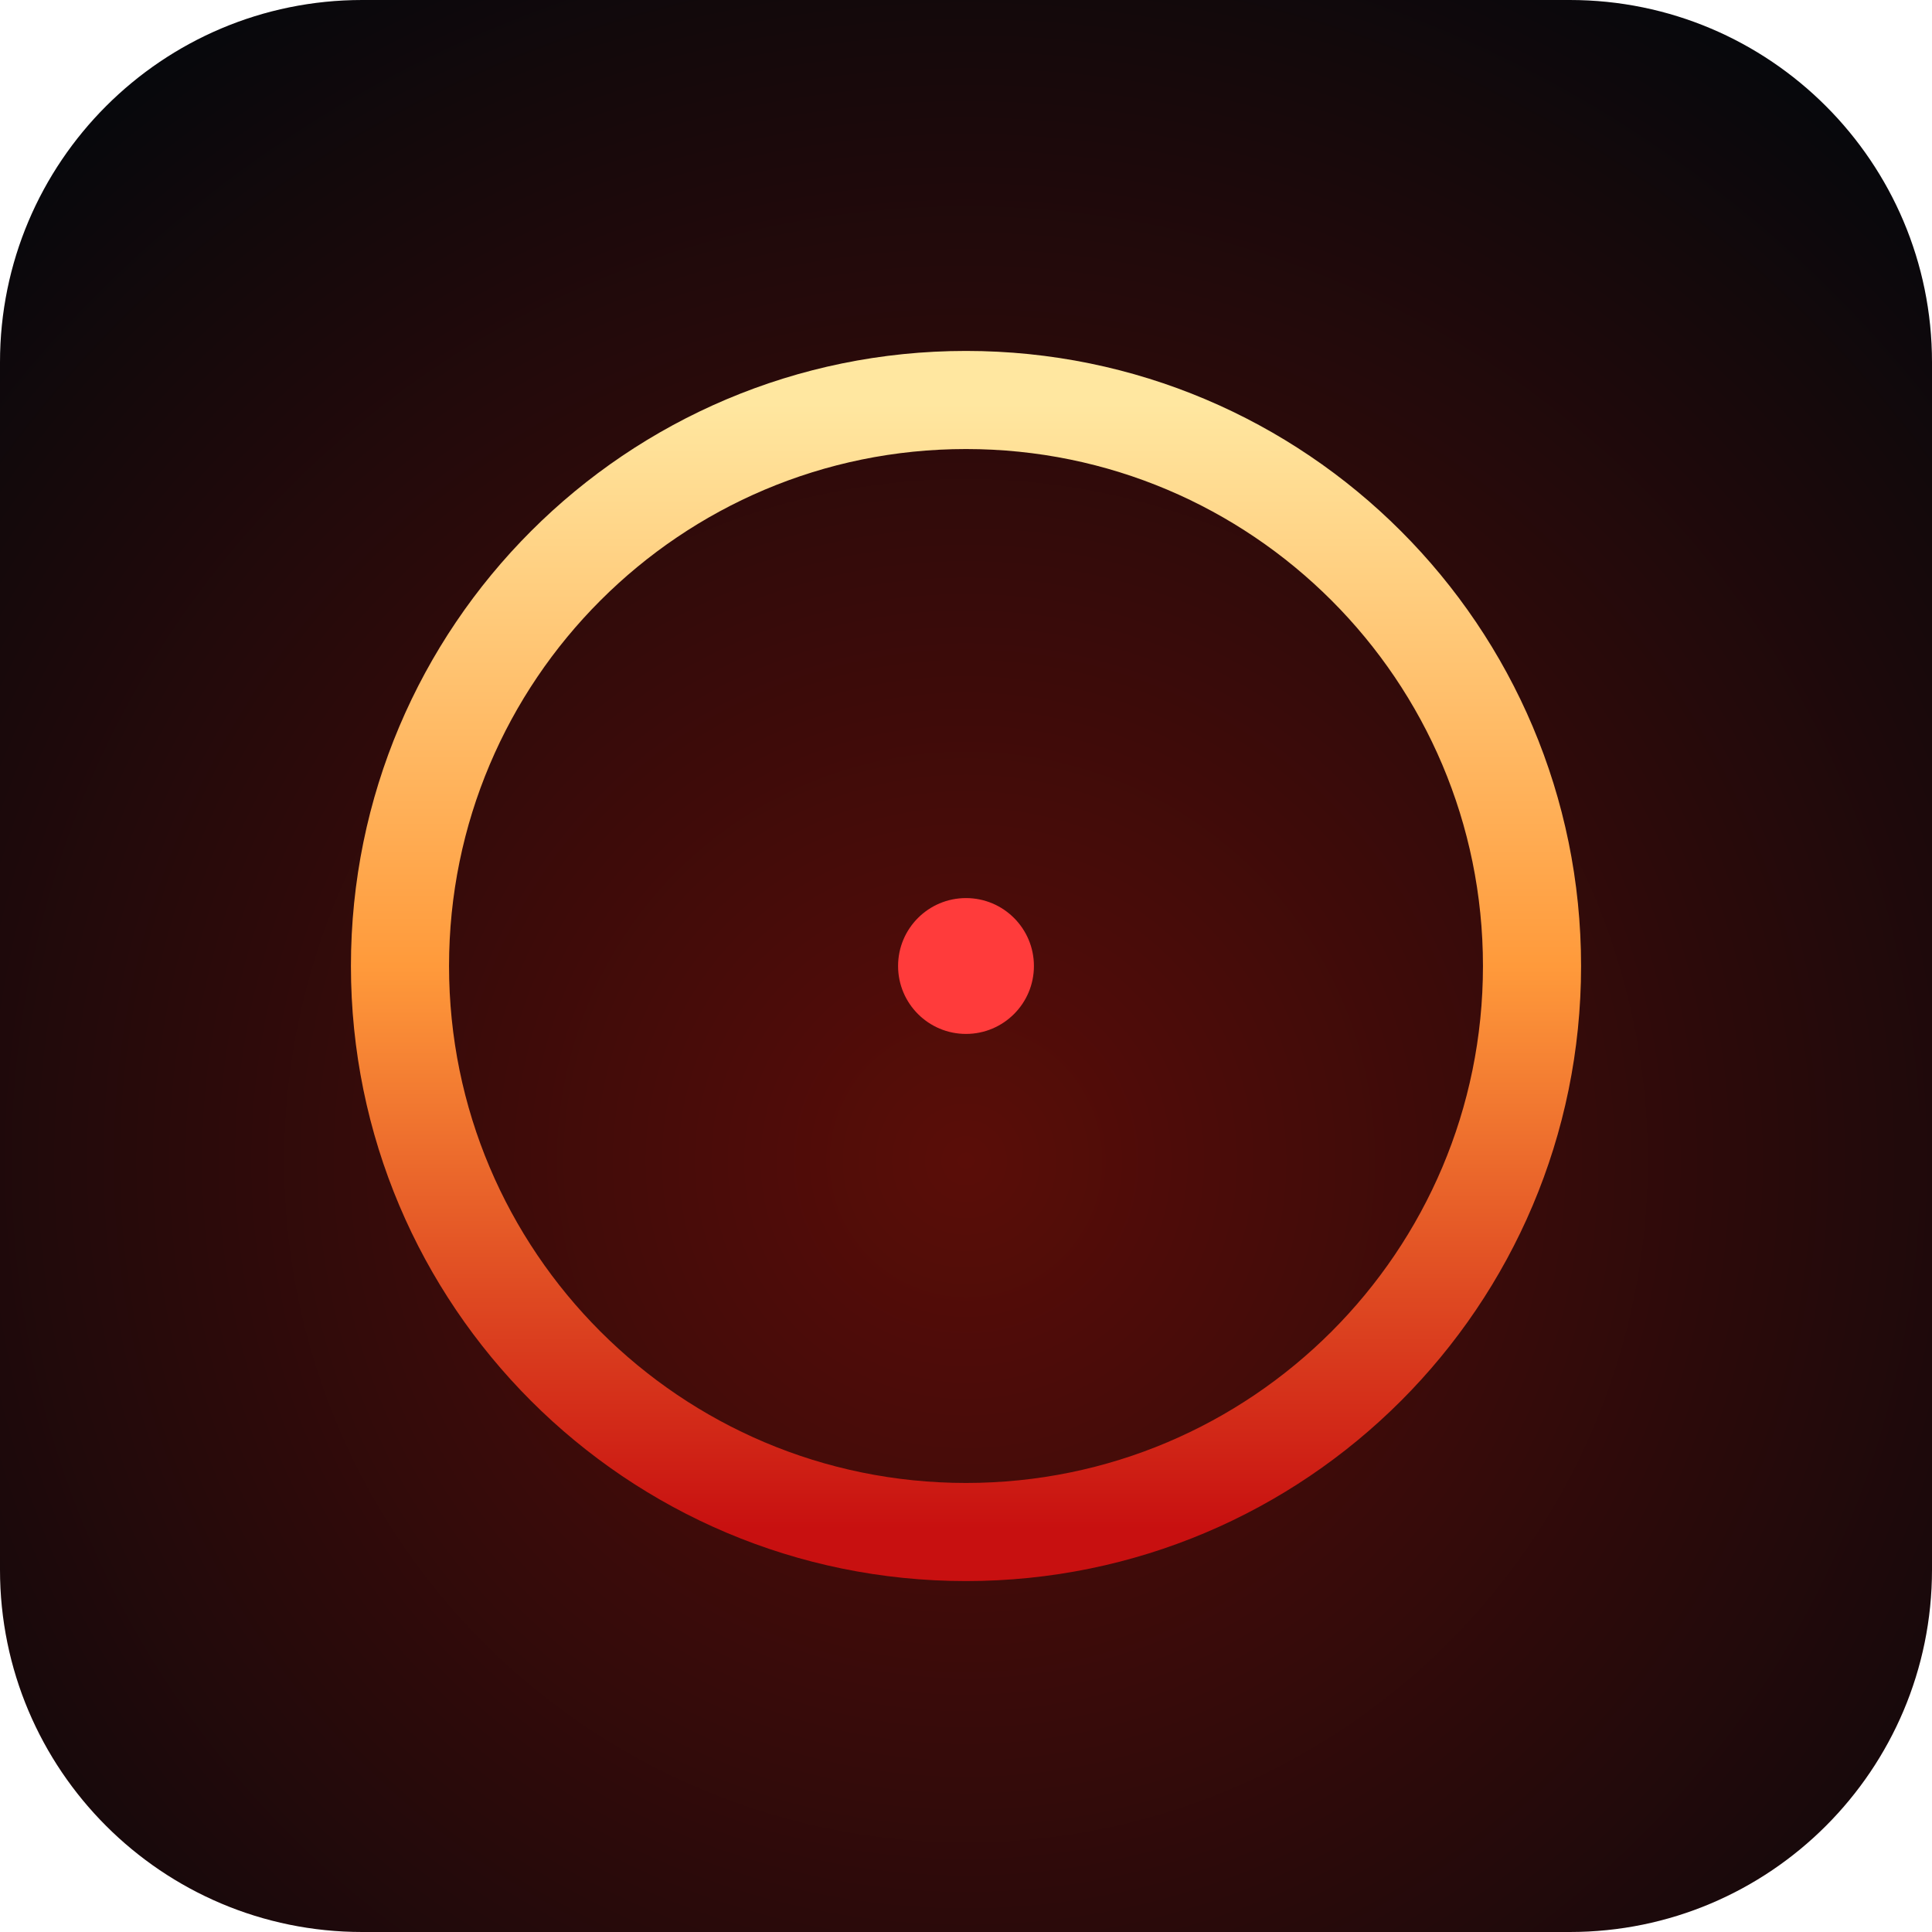
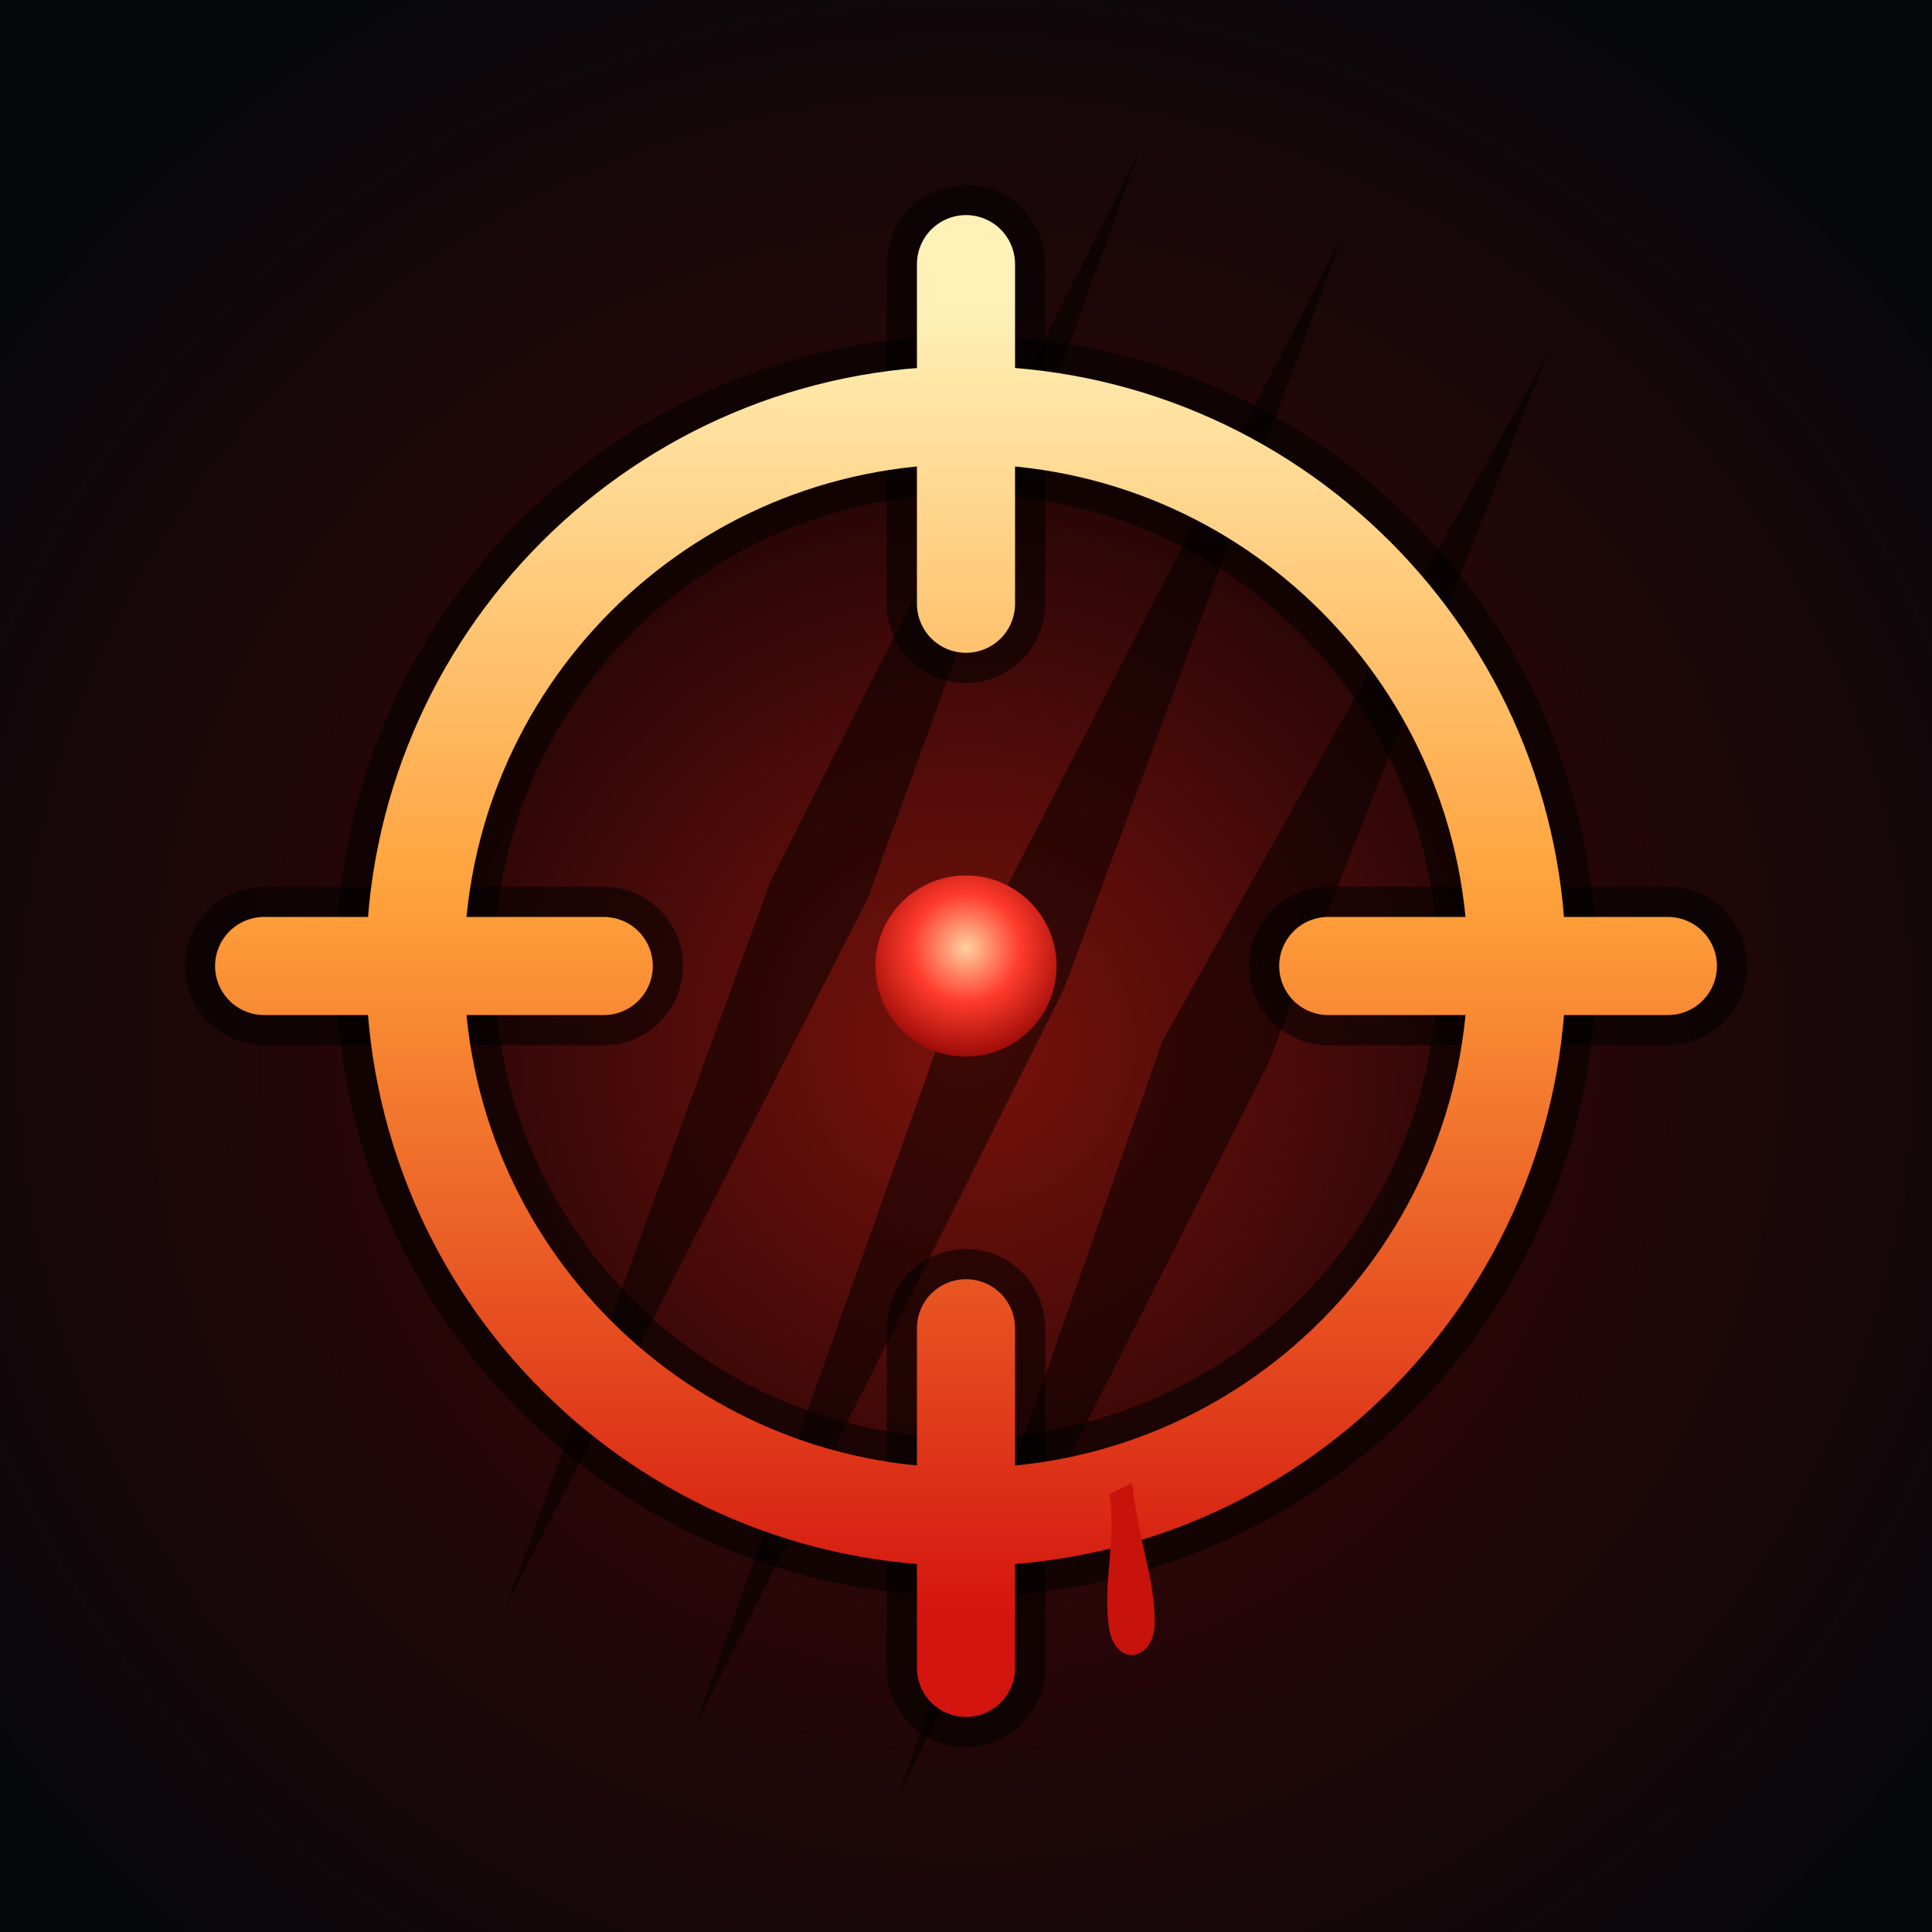
<svg xmlns="http://www.w3.org/2000/svg" viewBox="0 0 512 512">
  <defs>
-     <radialGradient id="bg" cx="50%" cy="60%" r="70%">
-       <stop offset="0" stop-color="#5a0d08" />
+     <radialGradient id="bg" cx="50%" cy="54%" r="62%">
+       <stop offset="0" stop-color="#7a120b" />
+       <stop offset=".45" stop-color="#2a0607" />
      <stop offset="1" stop-color="#07080c" />
    </radialGradient>
-     <linearGradient id="t" x1="0" y1="0" x2="0" y2="1">
-       <stop offset="0" stop-color="#ffe7a0" />
-       <stop offset=".5" stop-color="#ff9a3b" />
-       <stop offset="1" stop-color="#c81010" />
+     <linearGradient id="t" gradientUnits="userSpaceOnUse" x1="0" y1="80" x2="0" y2="430">
+       <stop offset="0" stop-color="#fff1b8" />
+       <stop offset=".45" stop-color="#ffa13b" />
+       <stop offset="1" stop-color="#d4140e" />
    </linearGradient>
+     <radialGradient id="dot" cx="50%" cy="40%" r="60%">
+       <stop offset="0" stop-color="#ffd0a0" />
+       <stop offset=".5" stop-color="#ff3b2b" />
+       <stop offset="1" stop-color="#9c0b08" />
+     </radialGradient>
  </defs>
-   <rect width="512" height="512" rx="96" fill="url(#bg)" />
-   <circle cx="256" cy="256" r="150" fill="none" stroke="url(#t)" stroke-width="26" />
-   <circle cx="256" cy="256" r="18" fill="#ff3b3b" />
-   <g stroke="url(#t)" stroke-width="26" stroke-linecap="round">
-     <line x1="256" y1="60" x2="256" y2="150" />
-     <line x1="256" y1="362" x2="256" y2="452" />
-     <line x1="60" y1="256" x2="150" y2="256" />
-     <line x1="362" y1="256" x2="452" y2="256" />
+   <rect id="bgrect" width="512" height="512" fill="url(#bg)" />
+   <g id="fg">
+     <g fill="#000" fill-opacity=".5">
+       <path d="M356 62 L282 262 L184 458 L256 256 Z" />
+       <path d="M410 94 L336 282 L238 476 L308 276 Z" />
+       <path d="M302 40 L230 238 L134 426 L204 234 Z" />
+     </g>
+     <g stroke="#000" stroke-opacity=".55" stroke-width="42" stroke-linecap="round" fill="none">
+       <circle cx="256" cy="256" r="146" />
+       <line x1="256" y1="70" x2="256" y2="160" />
+       <line x1="256" y1="352" x2="256" y2="442" />
+       <line x1="70" y1="256" x2="160" y2="256" />
+       <line x1="352" y1="256" x2="442" y2="256" />
+     </g>
+     <g stroke="url(#t)" stroke-width="26" stroke-linecap="round" fill="none">
+       <circle cx="256" cy="256" r="146" />
+       <line x1="256" y1="70" x2="256" y2="160" />
+       <line x1="256" y1="352" x2="256" y2="442" />
+       <line x1="70" y1="256" x2="160" y2="256" />
+       <line x1="352" y1="256" x2="442" y2="256" />
+     </g>
+     <circle cx="256" cy="256" r="24" fill="url(#dot)" />
+     <path d="M300 393 C 302 410 306 418 306 430 C 306 440 296 442 294 432 C 292 420 296 408 294 396 Z" fill="#c8120c" />
  </g>
</svg>
